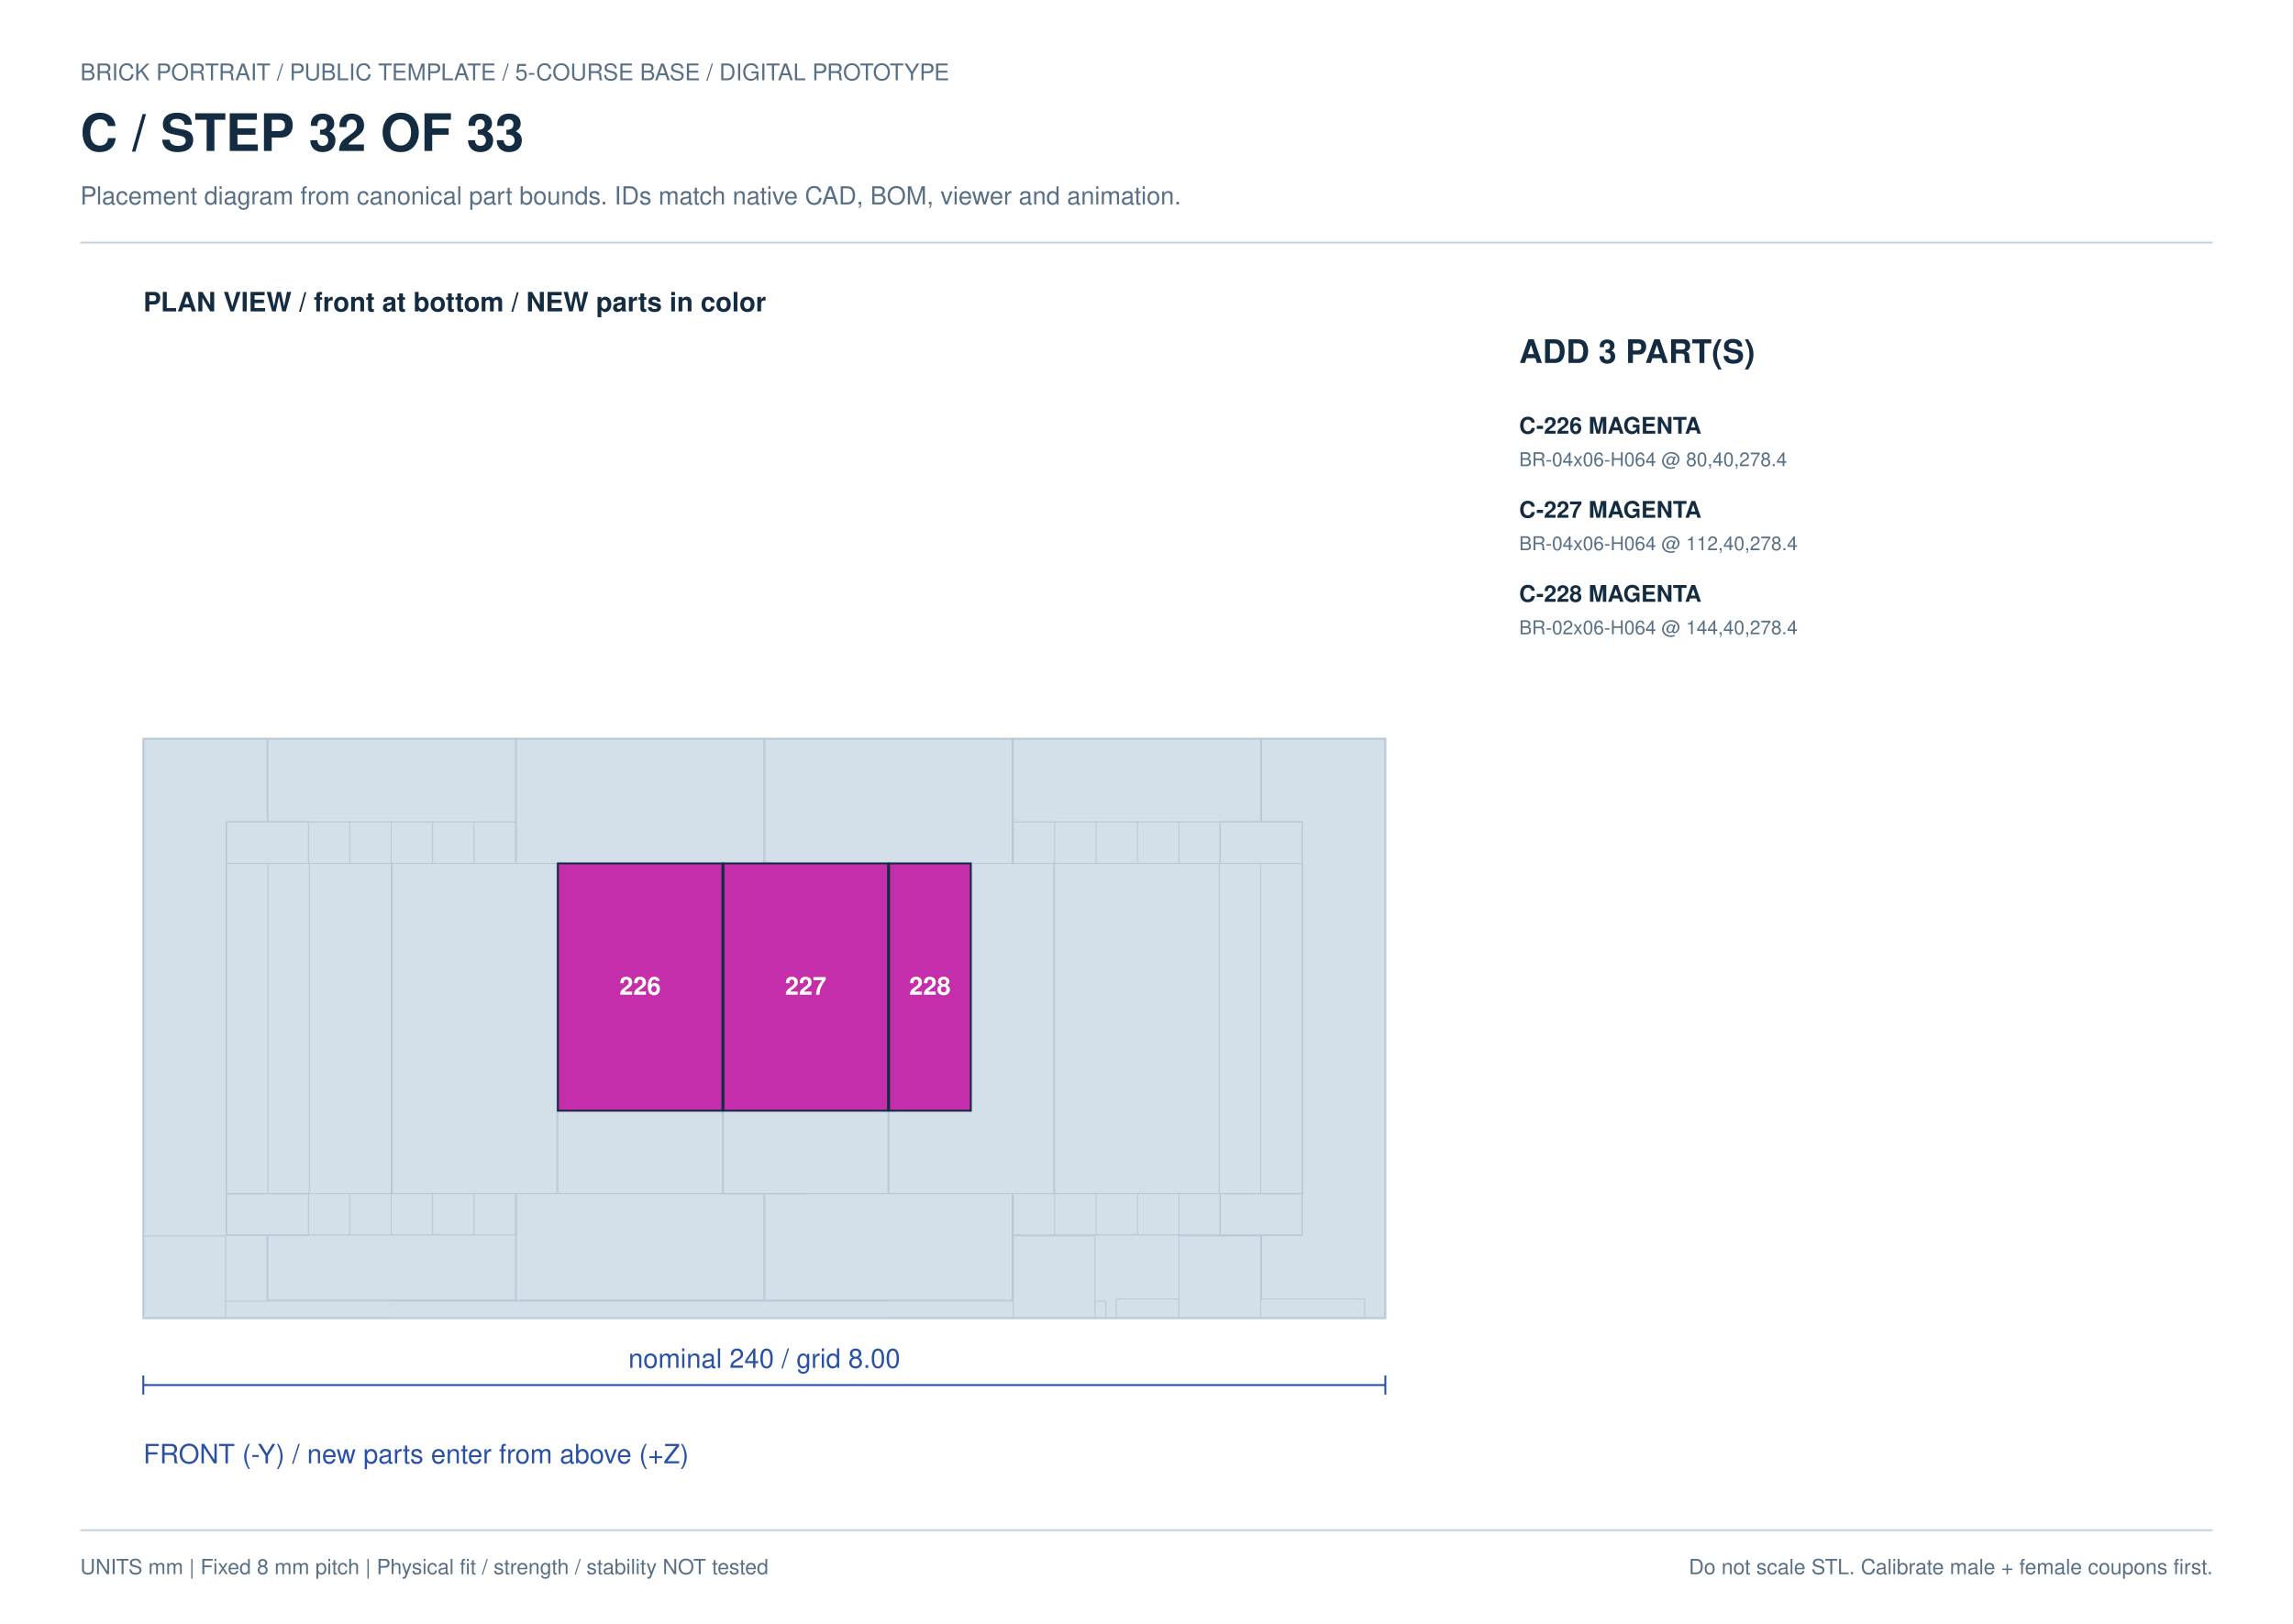
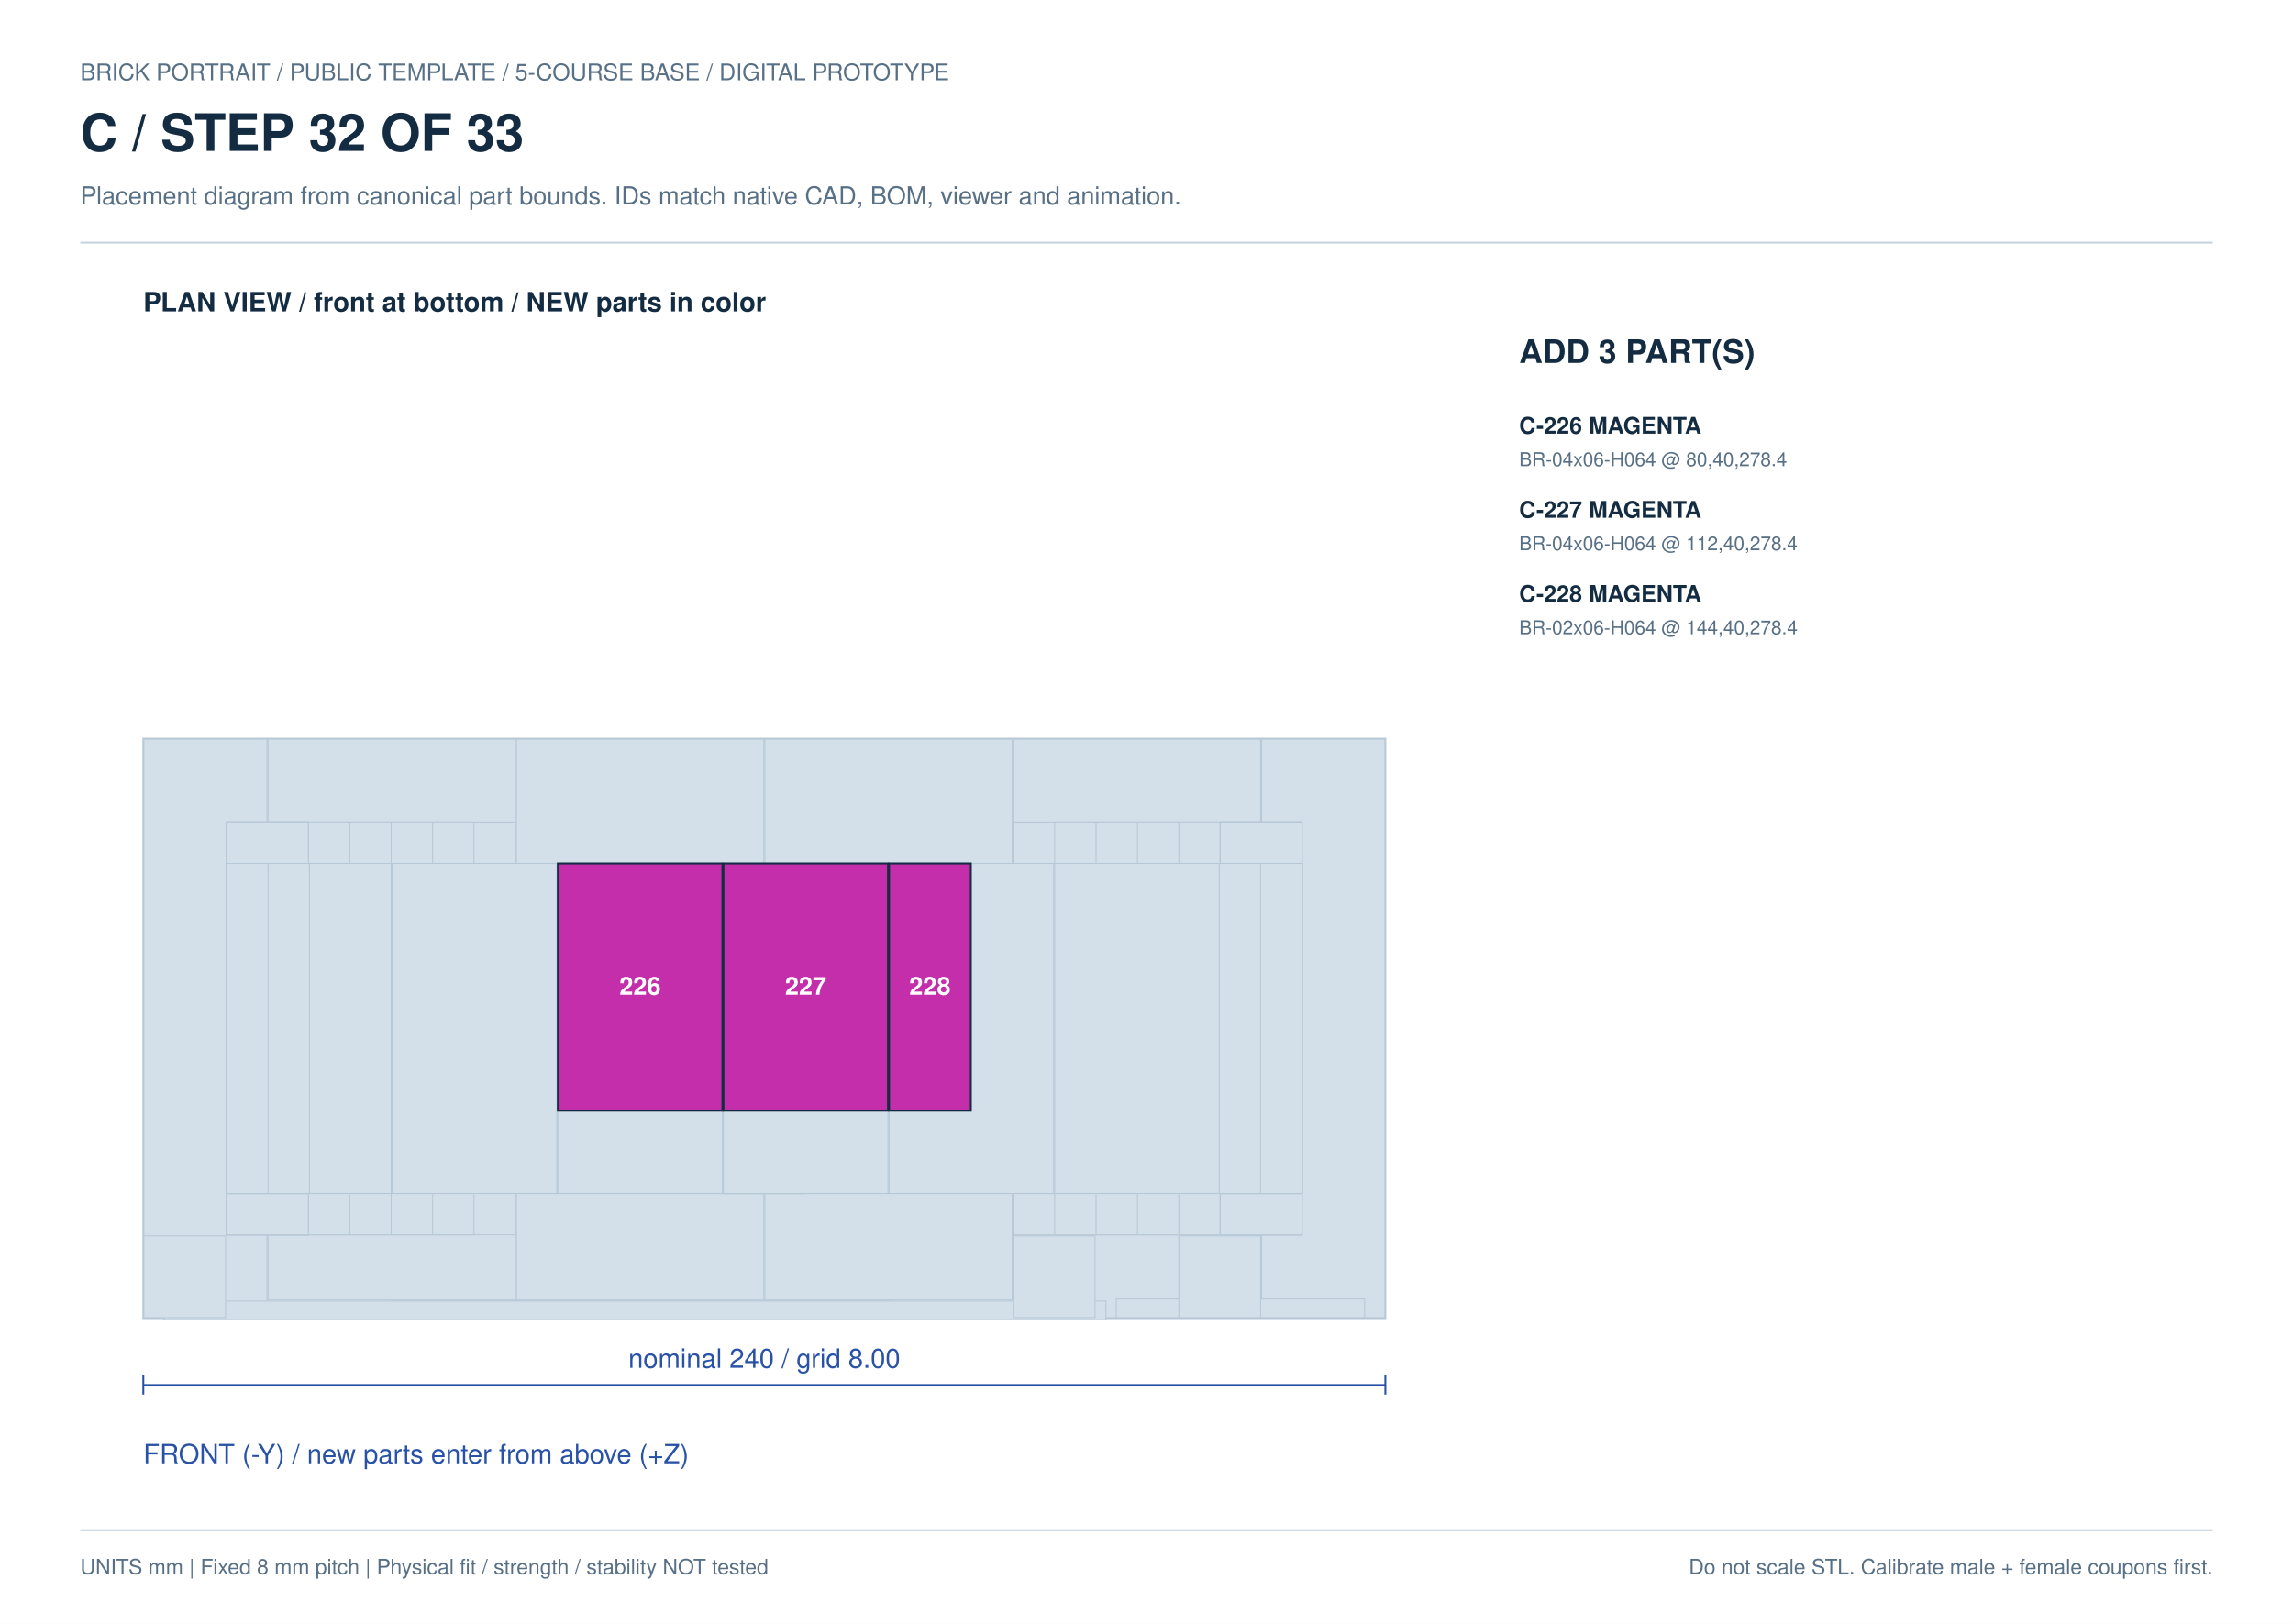
<svg xmlns="http://www.w3.org/2000/svg" width="420mm" height="297.5mm" viewBox="0 0 1200 850">
  <rect width="1200" height="850" fill="white" />
  <text x="42" y="42" font-family="Helvetica,Arial,sans-serif" font-size="12" fill="#587085" font-weight="normal" text-anchor="start">BRICK PORTRAIT / PUBLIC TEMPLATE / 5-COURSE BASE / DIGITAL PROTOTYPE</text>
  <text x="42" y="79" font-family="Helvetica,Arial,sans-serif" font-size="27" fill="#142c41" font-weight="bold" text-anchor="start">C / STEP 32 OF 33</text>
  <text x="42" y="107" font-family="Helvetica,Arial,sans-serif" font-size="13" fill="#587085" font-weight="normal" text-anchor="start">Placement diagram from canonical part bounds. IDs match native CAD, BOM, viewer and animation.</text>
  <line x1="42" y1="127" x2="1158" y2="127" stroke="#c5d3df" stroke-width="1" />
  <text x="75" y="163" font-family="Helvetica,Arial,sans-serif" font-size="14" fill="#142c41" font-weight="bold" text-anchor="start">PLAN VIEW / front at bottom / NEW parts in color</text>
  <rect x="75" y="386.667" width="650.0" height="303.333" fill="#edf3f8" stroke="#b7c8d6" />
  <line x1="75.0" y1="386.667" x2="75.0" y2="690" stroke="#d0dde8" stroke-width="0.5" />
  <line x1="96.667" y1="386.667" x2="96.667" y2="690" stroke="#d0dde8" stroke-width="0.5" />
  <line x1="118.333" y1="386.667" x2="118.333" y2="690" stroke="#d0dde8" stroke-width="0.5" />
  <line x1="140.0" y1="386.667" x2="140.0" y2="690" stroke="#d0dde8" stroke-width="0.5" />
  <line x1="161.667" y1="386.667" x2="161.667" y2="690" stroke="#d0dde8" stroke-width="0.5" />
  <line x1="183.333" y1="386.667" x2="183.333" y2="690" stroke="#d0dde8" stroke-width="0.5" />
  <line x1="205.0" y1="386.667" x2="205.0" y2="690" stroke="#d0dde8" stroke-width="0.5" />
  <line x1="226.667" y1="386.667" x2="226.667" y2="690" stroke="#d0dde8" stroke-width="0.5" />
  <line x1="248.333" y1="386.667" x2="248.333" y2="690" stroke="#d0dde8" stroke-width="0.5" />
  <line x1="270.0" y1="386.667" x2="270.0" y2="690" stroke="#d0dde8" stroke-width="0.5" />
  <line x1="291.667" y1="386.667" x2="291.667" y2="690" stroke="#d0dde8" stroke-width="0.5" />
  <line x1="313.333" y1="386.667" x2="313.333" y2="690" stroke="#d0dde8" stroke-width="0.5" />
  <line x1="335.0" y1="386.667" x2="335.0" y2="690" stroke="#d0dde8" stroke-width="0.5" />
  <line x1="356.667" y1="386.667" x2="356.667" y2="690" stroke="#d0dde8" stroke-width="0.5" />
  <line x1="378.333" y1="386.667" x2="378.333" y2="690" stroke="#d0dde8" stroke-width="0.5" />
  <line x1="400.0" y1="386.667" x2="400.0" y2="690" stroke="#d0dde8" stroke-width="0.5" />
  <line x1="421.667" y1="386.667" x2="421.667" y2="690" stroke="#d0dde8" stroke-width="0.5" />
  <line x1="443.333" y1="386.667" x2="443.333" y2="690" stroke="#d0dde8" stroke-width="0.5" />
  <line x1="465.0" y1="386.667" x2="465.0" y2="690" stroke="#d0dde8" stroke-width="0.5" />
  <line x1="486.667" y1="386.667" x2="486.667" y2="690" stroke="#d0dde8" stroke-width="0.5" />
  <line x1="508.333" y1="386.667" x2="508.333" y2="690" stroke="#d0dde8" stroke-width="0.5" />
  <line x1="530.0" y1="386.667" x2="530.0" y2="690" stroke="#d0dde8" stroke-width="0.5" />
  <line x1="551.667" y1="386.667" x2="551.667" y2="690" stroke="#d0dde8" stroke-width="0.5" />
  <line x1="573.333" y1="386.667" x2="573.333" y2="690" stroke="#d0dde8" stroke-width="0.5" />
  <line x1="595.0" y1="386.667" x2="595.0" y2="690" stroke="#d0dde8" stroke-width="0.5" />
  <line x1="616.667" y1="386.667" x2="616.667" y2="690" stroke="#d0dde8" stroke-width="0.5" />
  <line x1="638.333" y1="386.667" x2="638.333" y2="690" stroke="#d0dde8" stroke-width="0.5" />
  <line x1="660.0" y1="386.667" x2="660.0" y2="690" stroke="#d0dde8" stroke-width="0.5" />
  <line x1="681.667" y1="386.667" x2="681.667" y2="690" stroke="#d0dde8" stroke-width="0.5" />
  <line x1="703.333" y1="386.667" x2="703.333" y2="690" stroke="#d0dde8" stroke-width="0.5" />
  <line x1="725.0" y1="386.667" x2="725.0" y2="690" stroke="#d0dde8" stroke-width="0.5" />
  <line x1="75" y1="690.0" x2="725.0" y2="690.0" stroke="#d0dde8" stroke-width="0.5" />
  <line x1="75" y1="668.333" x2="725.0" y2="668.333" stroke="#d0dde8" stroke-width="0.5" />
  <line x1="75" y1="646.667" x2="725.0" y2="646.667" stroke="#d0dde8" stroke-width="0.5" />
  <line x1="75" y1="625.0" x2="725.0" y2="625.0" stroke="#d0dde8" stroke-width="0.5" />
  <line x1="75" y1="603.333" x2="725.0" y2="603.333" stroke="#d0dde8" stroke-width="0.5" />
  <line x1="75" y1="581.667" x2="725.0" y2="581.667" stroke="#d0dde8" stroke-width="0.5" />
  <line x1="75" y1="560.0" x2="725.0" y2="560.0" stroke="#d0dde8" stroke-width="0.5" />
  <line x1="75" y1="538.333" x2="725.0" y2="538.333" stroke="#d0dde8" stroke-width="0.5" />
  <line x1="75" y1="516.667" x2="725.0" y2="516.667" stroke="#d0dde8" stroke-width="0.5" />
  <line x1="75" y1="495.0" x2="725.0" y2="495.0" stroke="#d0dde8" stroke-width="0.5" />
  <line x1="75" y1="473.333" x2="725.0" y2="473.333" stroke="#d0dde8" stroke-width="0.5" />
  <line x1="75" y1="451.667" x2="725.0" y2="451.667" stroke="#d0dde8" stroke-width="0.5" />
  <line x1="75" y1="430.0" x2="725.0" y2="430.0" stroke="#d0dde8" stroke-width="0.5" />
  <line x1="75" y1="408.333" x2="725.0" y2="408.333" stroke="#d0dde8" stroke-width="0.5" />
  <line x1="75" y1="386.667" x2="725.0" y2="386.667" stroke="#d0dde8" stroke-width="0.5" />
  <rect x="75.271" y="386.937" width="324.458" height="302.792" fill="#d3dfe9" stroke="#b7c8d6" stroke-width="0.5" />
  <rect x="400.271" y="386.937" width="324.458" height="302.792" fill="#d3dfe9" stroke="#b7c8d6" stroke-width="0.5" />
  <rect x="75.271" y="386.937" width="129.458" height="302.792" fill="#d3dfe9" stroke="#b7c8d6" stroke-width="0.5" />
  <rect x="205.271" y="386.937" width="129.458" height="293.583" fill="#d3dfe9" stroke="#b7c8d6" stroke-width="0.5" />
  <rect x="335.271" y="386.937" width="129.458" height="293.583" fill="#d3dfe9" stroke="#b7c8d6" stroke-width="0.5" />
  <rect x="465.271" y="386.937" width="129.458" height="302.792" fill="#d3dfe9" stroke="#b7c8d6" stroke-width="0.5" />
  <rect x="595.271" y="386.937" width="129.458" height="302.792" fill="#d3dfe9" stroke="#b7c8d6" stroke-width="0.5" />
  <rect x="75.271" y="386.937" width="64.458" height="302.792" fill="#d3dfe9" stroke="#b7c8d6" stroke-width="0.5" />
  <rect x="140.271" y="386.937" width="129.458" height="293.583" fill="#d3dfe9" stroke="#b7c8d6" stroke-width="0.5" />
  <rect x="270.271" y="386.937" width="129.458" height="293.583" fill="#d3dfe9" stroke="#b7c8d6" stroke-width="0.5" />
  <rect x="400.271" y="386.937" width="129.458" height="293.583" fill="#d3dfe9" stroke="#b7c8d6" stroke-width="0.5" />
  <rect x="530.271" y="386.937" width="129.458" height="302.792" fill="#d3dfe9" stroke="#b7c8d6" stroke-width="0.5" />
  <rect x="660.271" y="386.937" width="64.458" height="302.792" fill="#d3dfe9" stroke="#b7c8d6" stroke-width="0.5" />
  <rect x="75.271" y="386.937" width="129.458" height="302.792" fill="#d3dfe9" stroke="#b7c8d6" stroke-width="0.5" />
  <rect x="205.271" y="386.937" width="129.458" height="293.583" fill="#d3dfe9" stroke="#b7c8d6" stroke-width="0.5" />
  <rect x="335.271" y="386.937" width="129.458" height="293.583" fill="#d3dfe9" stroke="#b7c8d6" stroke-width="0.5" />
  <rect x="465.271" y="386.937" width="129.458" height="302.792" fill="#d3dfe9" stroke="#b7c8d6" stroke-width="0.5" />
  <rect x="595.271" y="386.937" width="129.458" height="302.792" fill="#d3dfe9" stroke="#b7c8d6" stroke-width="0.5" />
  <rect x="75.271" y="386.937" width="64.458" height="302.792" fill="#d3dfe9" stroke="#b7c8d6" stroke-width="0.5" />
  <rect x="140.271" y="386.937" width="129.458" height="293.583" fill="#d3dfe9" stroke="#b7c8d6" stroke-width="0.5" />
  <rect x="270.271" y="386.937" width="129.458" height="293.583" fill="#d3dfe9" stroke="#b7c8d6" stroke-width="0.5" />
  <rect x="400.271" y="386.937" width="129.458" height="293.583" fill="#d3dfe9" stroke="#b7c8d6" stroke-width="0.5" />
  <rect x="530.271" y="386.937" width="129.458" height="302.792" fill="#d3dfe9" stroke="#b7c8d6" stroke-width="0.5" />
  <rect x="660.271" y="386.937" width="64.458" height="302.792" fill="#d3dfe9" stroke="#b7c8d6" stroke-width="0.5" />
-   <rect x="85.833" y="681.062" width="492.917" height="8.667" fill="#d3dfe9" stroke="#b7c8d6" stroke-width="0.5" />
+   <rect x="85.833" y="681.062" width="492.917" height="9.75" fill="#d3dfe9" stroke="#b7c8d6" stroke-width="0.5" />
  <rect x="584.167" y="679.979" width="130.0" height="9.75" fill="#d3dfe9" stroke="#b7c8d6" stroke-width="0.5" />
  <rect x="75.271" y="646.938" width="42.792" height="42.792" fill="#d3dfe9" stroke="#b7c8d6" stroke-width="0.5" />
  <rect x="530.271" y="646.938" width="42.792" height="42.792" fill="#d3dfe9" stroke="#b7c8d6" stroke-width="0.5" />
  <rect x="616.938" y="646.938" width="42.792" height="42.792" fill="#d3dfe9" stroke="#b7c8d6" stroke-width="0.5" />
  <rect x="248.604" y="451.938" width="86.125" height="151.125" fill="#d3dfe9" stroke="#b7c8d6" stroke-width="0.5" />
  <rect x="335.271" y="451.938" width="86.125" height="151.125" fill="#d3dfe9" stroke="#b7c8d6" stroke-width="0.5" />
  <rect x="421.938" y="451.938" width="86.125" height="151.125" fill="#d3dfe9" stroke="#b7c8d6" stroke-width="0.5" />
  <rect x="508.604" y="451.938" width="42.792" height="151.125" fill="#d3dfe9" stroke="#b7c8d6" stroke-width="0.5" />
  <rect x="226.938" y="430.271" width="42.792" height="216.125" fill="#d3dfe9" stroke="#b7c8d6" stroke-width="0.5" />
  <rect x="270.271" y="451.938" width="42.792" height="129.458" fill="#d3dfe9" stroke="#b7c8d6" stroke-width="0.5" />
  <rect x="313.604" y="451.938" width="86.125" height="129.458" fill="#d3dfe9" stroke="#b7c8d6" stroke-width="0.5" />
  <rect x="400.271" y="451.938" width="86.125" height="129.458" fill="#d3dfe9" stroke="#b7c8d6" stroke-width="0.5" />
  <rect x="486.938" y="451.938" width="42.792" height="129.458" fill="#d3dfe9" stroke="#b7c8d6" stroke-width="0.5" />
  <rect x="530.271" y="430.271" width="42.792" height="216.125" fill="#d3dfe9" stroke="#b7c8d6" stroke-width="0.5" />
  <rect x="205.271" y="430.271" width="42.792" height="216.125" fill="#d3dfe9" stroke="#b7c8d6" stroke-width="0.5" />
  <rect x="248.604" y="451.938" width="86.125" height="129.458" fill="#d3dfe9" stroke="#b7c8d6" stroke-width="0.5" />
  <rect x="335.271" y="451.938" width="86.125" height="129.458" fill="#d3dfe9" stroke="#b7c8d6" stroke-width="0.5" />
  <rect x="421.938" y="451.938" width="86.125" height="129.458" fill="#d3dfe9" stroke="#b7c8d6" stroke-width="0.5" />
  <rect x="508.604" y="451.938" width="42.792" height="129.458" fill="#d3dfe9" stroke="#b7c8d6" stroke-width="0.5" />
  <rect x="551.938" y="430.271" width="42.792" height="216.125" fill="#d3dfe9" stroke="#b7c8d6" stroke-width="0.5" />
  <rect x="183.604" y="430.271" width="42.792" height="216.125" fill="#d3dfe9" stroke="#b7c8d6" stroke-width="0.5" />
  <rect x="226.938" y="451.938" width="42.792" height="129.458" fill="#d3dfe9" stroke="#b7c8d6" stroke-width="0.5" />
  <rect x="270.271" y="451.938" width="86.125" height="129.458" fill="#d3dfe9" stroke="#b7c8d6" stroke-width="0.5" />
  <rect x="356.938" y="451.938" width="86.125" height="129.458" fill="#d3dfe9" stroke="#b7c8d6" stroke-width="0.5" />
  <rect x="443.604" y="451.938" width="86.125" height="129.458" fill="#d3dfe9" stroke="#b7c8d6" stroke-width="0.5" />
  <rect x="530.271" y="451.938" width="42.792" height="129.458" fill="#d3dfe9" stroke="#b7c8d6" stroke-width="0.5" />
  <rect x="573.604" y="430.271" width="42.792" height="216.125" fill="#d3dfe9" stroke="#b7c8d6" stroke-width="0.5" />
  <rect x="161.938" y="430.271" width="42.792" height="216.125" fill="#d3dfe9" stroke="#b7c8d6" stroke-width="0.5" />
  <rect x="205.271" y="451.938" width="86.125" height="129.458" fill="#d3dfe9" stroke="#b7c8d6" stroke-width="0.5" />
  <rect x="291.938" y="451.938" width="86.125" height="129.458" fill="#d3dfe9" stroke="#b7c8d6" stroke-width="0.5" />
  <rect x="378.604" y="451.938" width="86.125" height="129.458" fill="#d3dfe9" stroke="#b7c8d6" stroke-width="0.5" />
  <rect x="465.271" y="451.938" width="86.125" height="129.458" fill="#d3dfe9" stroke="#b7c8d6" stroke-width="0.5" />
  <rect x="551.938" y="451.938" width="42.792" height="129.458" fill="#d3dfe9" stroke="#b7c8d6" stroke-width="0.5" />
  <rect x="595.271" y="430.271" width="42.792" height="216.125" fill="#d3dfe9" stroke="#b7c8d6" stroke-width="0.5" />
  <rect x="140.271" y="430.271" width="42.792" height="216.125" fill="#d3dfe9" stroke="#b7c8d6" stroke-width="0.5" />
  <rect x="183.604" y="451.938" width="42.792" height="129.458" fill="#d3dfe9" stroke="#b7c8d6" stroke-width="0.5" />
  <rect x="226.938" y="451.938" width="86.125" height="129.458" fill="#d3dfe9" stroke="#b7c8d6" stroke-width="0.5" />
  <rect x="313.604" y="451.938" width="86.125" height="129.458" fill="#d3dfe9" stroke="#b7c8d6" stroke-width="0.5" />
  <rect x="400.271" y="451.938" width="86.125" height="129.458" fill="#d3dfe9" stroke="#b7c8d6" stroke-width="0.5" />
  <rect x="486.938" y="451.938" width="86.125" height="129.458" fill="#d3dfe9" stroke="#b7c8d6" stroke-width="0.5" />
  <rect x="573.604" y="451.938" width="42.792" height="129.458" fill="#d3dfe9" stroke="#b7c8d6" stroke-width="0.5" />
  <rect x="616.938" y="430.271" width="42.792" height="216.125" fill="#d3dfe9" stroke="#b7c8d6" stroke-width="0.5" />
  <rect x="118.604" y="430.271" width="42.792" height="216.125" fill="#d3dfe9" stroke="#b7c8d6" stroke-width="0.5" />
  <rect x="161.938" y="451.938" width="86.125" height="129.458" fill="#d3dfe9" stroke="#b7c8d6" stroke-width="0.5" />
  <rect x="248.604" y="451.938" width="64.458" height="129.458" fill="#d3dfe9" stroke="#b7c8d6" stroke-width="0.5" />
  <rect x="313.604" y="451.938" width="21.125" height="129.458" fill="#d3dfe9" stroke="#b7c8d6" stroke-width="0.5" />
  <rect x="335.271" y="451.938" width="86.125" height="129.458" fill="#d3dfe9" stroke="#b7c8d6" stroke-width="0.5" />
  <rect x="421.938" y="451.938" width="42.792" height="129.458" fill="#d3dfe9" stroke="#b7c8d6" stroke-width="0.5" />
  <rect x="465.271" y="451.938" width="21.125" height="129.458" fill="#d3dfe9" stroke="#b7c8d6" stroke-width="0.5" />
  <rect x="486.938" y="451.938" width="86.125" height="129.458" fill="#d3dfe9" stroke="#b7c8d6" stroke-width="0.5" />
  <rect x="573.604" y="451.938" width="64.458" height="129.458" fill="#d3dfe9" stroke="#b7c8d6" stroke-width="0.5" />
  <rect x="638.604" y="430.271" width="42.792" height="216.125" fill="#d3dfe9" stroke="#b7c8d6" stroke-width="0.5" />
  <rect x="118.604" y="430.271" width="42.792" height="216.125" fill="#d3dfe9" stroke="#b7c8d6" stroke-width="0.5" />
  <rect x="161.938" y="451.938" width="42.792" height="129.458" fill="#d3dfe9" stroke="#b7c8d6" stroke-width="0.5" />
  <rect x="205.271" y="451.938" width="107.792" height="129.458" fill="#d3dfe9" stroke="#b7c8d6" stroke-width="0.5" />
  <rect x="313.604" y="451.938" width="21.125" height="129.458" fill="#d3dfe9" stroke="#b7c8d6" stroke-width="0.5" />
  <rect x="335.271" y="451.938" width="42.792" height="129.458" fill="#d3dfe9" stroke="#b7c8d6" stroke-width="0.5" />
  <rect x="378.604" y="451.938" width="86.125" height="129.458" fill="#d3dfe9" stroke="#b7c8d6" stroke-width="0.5" />
  <rect x="465.271" y="451.938" width="21.125" height="129.458" fill="#d3dfe9" stroke="#b7c8d6" stroke-width="0.5" />
  <rect x="486.938" y="451.938" width="42.792" height="129.458" fill="#d3dfe9" stroke="#b7c8d6" stroke-width="0.5" />
  <rect x="530.271" y="451.938" width="107.792" height="129.458" fill="#d3dfe9" stroke="#b7c8d6" stroke-width="0.5" />
  <rect x="638.604" y="430.271" width="42.792" height="216.125" fill="#d3dfe9" stroke="#b7c8d6" stroke-width="0.5" />
  <rect x="118.604" y="430.271" width="42.792" height="216.125" fill="#d3dfe9" stroke="#b7c8d6" stroke-width="0.5" />
  <rect x="161.938" y="451.938" width="86.125" height="129.458" fill="#d3dfe9" stroke="#b7c8d6" stroke-width="0.5" />
  <rect x="248.604" y="451.938" width="64.458" height="129.458" fill="#d3dfe9" stroke="#b7c8d6" stroke-width="0.5" />
  <rect x="313.604" y="451.938" width="21.125" height="129.458" fill="#d3dfe9" stroke="#b7c8d6" stroke-width="0.5" />
  <rect x="335.271" y="451.938" width="86.125" height="129.458" fill="#d3dfe9" stroke="#b7c8d6" stroke-width="0.5" />
  <rect x="421.938" y="451.938" width="42.792" height="129.458" fill="#d3dfe9" stroke="#b7c8d6" stroke-width="0.5" />
  <rect x="465.271" y="451.938" width="21.125" height="129.458" fill="#d3dfe9" stroke="#b7c8d6" stroke-width="0.5" />
  <rect x="486.938" y="451.938" width="86.125" height="129.458" fill="#d3dfe9" stroke="#b7c8d6" stroke-width="0.5" />
  <rect x="573.604" y="451.938" width="64.458" height="129.458" fill="#d3dfe9" stroke="#b7c8d6" stroke-width="0.5" />
  <rect x="638.604" y="430.271" width="42.792" height="216.125" fill="#d3dfe9" stroke="#b7c8d6" stroke-width="0.5" />
  <rect x="118.604" y="430.271" width="42.792" height="216.125" fill="#d3dfe9" stroke="#b7c8d6" stroke-width="0.5" />
  <rect x="161.938" y="451.938" width="42.792" height="129.458" fill="#d3dfe9" stroke="#b7c8d6" stroke-width="0.5" />
  <rect x="205.271" y="451.938" width="107.792" height="129.458" fill="#d3dfe9" stroke="#b7c8d6" stroke-width="0.5" />
  <rect x="313.604" y="451.938" width="21.125" height="129.458" fill="#d3dfe9" stroke="#b7c8d6" stroke-width="0.5" />
  <rect x="335.271" y="451.938" width="42.792" height="129.458" fill="#d3dfe9" stroke="#b7c8d6" stroke-width="0.5" />
  <rect x="378.604" y="451.938" width="86.125" height="129.458" fill="#d3dfe9" stroke="#b7c8d6" stroke-width="0.5" />
  <rect x="465.271" y="451.938" width="21.125" height="129.458" fill="#d3dfe9" stroke="#b7c8d6" stroke-width="0.5" />
  <rect x="486.938" y="451.938" width="42.792" height="129.458" fill="#d3dfe9" stroke="#b7c8d6" stroke-width="0.5" />
  <rect x="530.271" y="451.938" width="107.792" height="129.458" fill="#d3dfe9" stroke="#b7c8d6" stroke-width="0.5" />
  <rect x="638.604" y="430.271" width="42.792" height="216.125" fill="#d3dfe9" stroke="#b7c8d6" stroke-width="0.5" />
  <rect x="118.604" y="430.271" width="42.792" height="216.125" fill="#d3dfe9" stroke="#b7c8d6" stroke-width="0.5" />
  <rect x="161.938" y="451.938" width="86.125" height="129.458" fill="#d3dfe9" stroke="#b7c8d6" stroke-width="0.5" />
  <rect x="248.604" y="451.938" width="64.458" height="129.458" fill="#d3dfe9" stroke="#b7c8d6" stroke-width="0.5" />
  <rect x="313.604" y="451.938" width="21.125" height="129.458" fill="#d3dfe9" stroke="#b7c8d6" stroke-width="0.5" />
  <rect x="335.271" y="451.938" width="86.125" height="129.458" fill="#d3dfe9" stroke="#b7c8d6" stroke-width="0.5" />
  <rect x="421.938" y="451.938" width="42.792" height="129.458" fill="#d3dfe9" stroke="#b7c8d6" stroke-width="0.5" />
  <rect x="465.271" y="451.938" width="21.125" height="129.458" fill="#d3dfe9" stroke="#b7c8d6" stroke-width="0.5" />
  <rect x="486.938" y="451.938" width="86.125" height="129.458" fill="#d3dfe9" stroke="#b7c8d6" stroke-width="0.5" />
  <rect x="573.604" y="451.938" width="64.458" height="129.458" fill="#d3dfe9" stroke="#b7c8d6" stroke-width="0.5" />
  <rect x="638.604" y="430.271" width="42.792" height="216.125" fill="#d3dfe9" stroke="#b7c8d6" stroke-width="0.5" />
  <rect x="118.604" y="430.271" width="42.792" height="216.125" fill="#d3dfe9" stroke="#b7c8d6" stroke-width="0.5" />
  <rect x="161.938" y="451.938" width="42.792" height="129.458" fill="#d3dfe9" stroke="#b7c8d6" stroke-width="0.5" />
  <rect x="205.271" y="451.938" width="86.125" height="129.458" fill="#d3dfe9" stroke="#b7c8d6" stroke-width="0.5" />
  <rect x="291.938" y="451.938" width="86.125" height="129.458" fill="#d3dfe9" stroke="#b7c8d6" stroke-width="0.5" />
  <rect x="378.604" y="451.938" width="86.125" height="129.458" fill="#d3dfe9" stroke="#b7c8d6" stroke-width="0.5" />
  <rect x="465.271" y="451.938" width="86.125" height="129.458" fill="#d3dfe9" stroke="#b7c8d6" stroke-width="0.5" />
  <rect x="551.938" y="451.938" width="86.125" height="129.458" fill="#d3dfe9" stroke="#b7c8d6" stroke-width="0.5" />
  <rect x="638.604" y="430.271" width="42.792" height="216.125" fill="#d3dfe9" stroke="#b7c8d6" stroke-width="0.5" />
  <rect x="118.604" y="451.938" width="86.125" height="172.792" fill="#d3dfe9" stroke="#b7c8d6" stroke-width="0.5" />
  <rect x="205.271" y="451.938" width="86.125" height="172.792" fill="#d3dfe9" stroke="#b7c8d6" stroke-width="0.5" />
  <rect x="291.938" y="451.938" width="86.125" height="172.792" fill="#d3dfe9" stroke="#b7c8d6" stroke-width="0.5" />
  <rect x="378.604" y="451.938" width="86.125" height="172.792" fill="#d3dfe9" stroke="#b7c8d6" stroke-width="0.5" />
  <rect x="465.271" y="451.938" width="86.125" height="172.792" fill="#d3dfe9" stroke="#b7c8d6" stroke-width="0.5" />
  <rect x="551.938" y="451.938" width="86.125" height="172.792" fill="#d3dfe9" stroke="#b7c8d6" stroke-width="0.5" />
  <rect x="638.604" y="451.938" width="42.792" height="172.792" fill="#d3dfe9" stroke="#b7c8d6" stroke-width="0.5" />
  <rect x="118.604" y="451.938" width="42.792" height="172.792" fill="#d3dfe9" stroke="#b7c8d6" stroke-width="0.5" />
  <rect x="161.938" y="451.938" width="42.792" height="129.458" fill="#d3dfe9" stroke="#b7c8d6" stroke-width="0.5" />
  <rect x="205.271" y="451.938" width="86.125" height="129.458" fill="#d3dfe9" stroke="#b7c8d6" stroke-width="0.5" />
  <rect x="291.938" y="451.938" width="86.125" height="129.458" fill="#d3dfe9" stroke="#b7c8d6" stroke-width="0.5" />
  <rect x="378.604" y="451.938" width="42.792" height="172.792" fill="#d3dfe9" stroke="#b7c8d6" stroke-width="0.5" />
  <rect x="421.938" y="451.938" width="42.792" height="129.458" fill="#d3dfe9" stroke="#b7c8d6" stroke-width="0.5" />
  <rect x="465.271" y="451.938" width="86.125" height="129.458" fill="#d3dfe9" stroke="#b7c8d6" stroke-width="0.5" />
  <rect x="551.938" y="451.938" width="86.125" height="129.458" fill="#d3dfe9" stroke="#b7c8d6" stroke-width="0.5" />
  <rect x="638.604" y="451.938" width="42.792" height="172.792" fill="#d3dfe9" stroke="#b7c8d6" stroke-width="0.5" />
  <rect x="118.604" y="451.938" width="42.792" height="172.792" fill="#d3dfe9" stroke="#b7c8d6" stroke-width="0.5" />
  <rect x="161.938" y="451.938" width="86.125" height="129.458" fill="#d3dfe9" stroke="#b7c8d6" stroke-width="0.5" />
  <rect x="248.604" y="451.938" width="86.125" height="129.458" fill="#d3dfe9" stroke="#b7c8d6" stroke-width="0.5" />
  <rect x="335.271" y="451.938" width="42.792" height="129.458" fill="#d3dfe9" stroke="#b7c8d6" stroke-width="0.5" />
  <rect x="378.604" y="451.938" width="42.792" height="172.792" fill="#d3dfe9" stroke="#b7c8d6" stroke-width="0.5" />
  <rect x="421.938" y="451.938" width="86.125" height="129.458" fill="#d3dfe9" stroke="#b7c8d6" stroke-width="0.5" />
  <rect x="508.604" y="451.938" width="86.125" height="129.458" fill="#d3dfe9" stroke="#b7c8d6" stroke-width="0.5" />
  <rect x="595.271" y="451.938" width="42.792" height="129.458" fill="#d3dfe9" stroke="#b7c8d6" stroke-width="0.5" />
  <rect x="638.604" y="451.938" width="42.792" height="172.792" fill="#d3dfe9" stroke="#b7c8d6" stroke-width="0.5" />
  <rect x="118.604" y="451.938" width="42.792" height="172.792" fill="#d3dfe9" stroke="#b7c8d6" stroke-width="0.5" />
  <rect x="161.938" y="451.938" width="42.792" height="129.458" fill="#d3dfe9" stroke="#b7c8d6" stroke-width="0.5" />
  <rect x="205.271" y="451.938" width="86.125" height="129.458" fill="#d3dfe9" stroke="#b7c8d6" stroke-width="0.5" />
  <rect x="291.938" y="451.938" width="86.125" height="129.458" fill="#d3dfe9" stroke="#b7c8d6" stroke-width="0.5" />
  <rect x="378.604" y="451.938" width="42.792" height="172.792" fill="#d3dfe9" stroke="#b7c8d6" stroke-width="0.5" />
  <rect x="421.938" y="451.938" width="42.792" height="129.458" fill="#d3dfe9" stroke="#b7c8d6" stroke-width="0.5" />
  <rect x="465.271" y="451.938" width="86.125" height="129.458" fill="#d3dfe9" stroke="#b7c8d6" stroke-width="0.5" />
  <rect x="551.938" y="451.938" width="86.125" height="129.458" fill="#d3dfe9" stroke="#b7c8d6" stroke-width="0.5" />
  <rect x="638.604" y="451.938" width="42.792" height="172.792" fill="#d3dfe9" stroke="#b7c8d6" stroke-width="0.5" />
  <rect x="118.604" y="451.938" width="42.792" height="172.792" fill="#d3dfe9" stroke="#b7c8d6" stroke-width="0.5" />
  <rect x="161.938" y="451.938" width="86.125" height="129.458" fill="#d3dfe9" stroke="#b7c8d6" stroke-width="0.5" />
  <rect x="248.604" y="451.938" width="86.125" height="129.458" fill="#d3dfe9" stroke="#b7c8d6" stroke-width="0.5" />
  <rect x="335.271" y="451.938" width="42.792" height="129.458" fill="#d3dfe9" stroke="#b7c8d6" stroke-width="0.5" />
  <rect x="378.604" y="451.938" width="42.792" height="172.792" fill="#d3dfe9" stroke="#b7c8d6" stroke-width="0.5" />
  <rect x="421.938" y="451.938" width="86.125" height="129.458" fill="#d3dfe9" stroke="#b7c8d6" stroke-width="0.5" />
  <rect x="508.604" y="451.938" width="86.125" height="129.458" fill="#d3dfe9" stroke="#b7c8d6" stroke-width="0.5" />
  <rect x="595.271" y="451.938" width="42.792" height="129.458" fill="#d3dfe9" stroke="#b7c8d6" stroke-width="0.5" />
  <rect x="638.604" y="451.938" width="42.792" height="172.792" fill="#d3dfe9" stroke="#b7c8d6" stroke-width="0.5" />
  <rect x="118.604" y="451.938" width="42.792" height="172.792" fill="#d3dfe9" stroke="#b7c8d6" stroke-width="0.5" />
  <rect x="161.938" y="451.938" width="42.792" height="129.458" fill="#d3dfe9" stroke="#b7c8d6" stroke-width="0.5" />
  <rect x="205.271" y="451.938" width="86.125" height="129.458" fill="#d3dfe9" stroke="#b7c8d6" stroke-width="0.5" />
  <rect x="291.938" y="451.938" width="86.125" height="129.458" fill="#d3dfe9" stroke="#b7c8d6" stroke-width="0.5" />
  <rect x="378.604" y="451.938" width="42.792" height="172.792" fill="#d3dfe9" stroke="#b7c8d6" stroke-width="0.5" />
  <rect x="421.938" y="451.938" width="42.792" height="129.458" fill="#d3dfe9" stroke="#b7c8d6" stroke-width="0.5" />
  <rect x="465.271" y="451.938" width="86.125" height="129.458" fill="#d3dfe9" stroke="#b7c8d6" stroke-width="0.5" />
  <rect x="551.938" y="451.938" width="86.125" height="129.458" fill="#d3dfe9" stroke="#b7c8d6" stroke-width="0.5" />
  <rect x="638.604" y="451.938" width="42.792" height="172.792" fill="#d3dfe9" stroke="#b7c8d6" stroke-width="0.5" />
  <rect x="118.604" y="451.938" width="42.792" height="172.792" fill="#d3dfe9" stroke="#b7c8d6" stroke-width="0.5" />
  <rect x="161.938" y="451.938" width="86.125" height="129.458" fill="#d3dfe9" stroke="#b7c8d6" stroke-width="0.5" />
  <rect x="248.604" y="451.938" width="86.125" height="129.458" fill="#d3dfe9" stroke="#b7c8d6" stroke-width="0.5" />
  <rect x="335.271" y="451.938" width="42.792" height="129.458" fill="#d3dfe9" stroke="#b7c8d6" stroke-width="0.5" />
  <rect x="378.604" y="451.938" width="42.792" height="172.792" fill="#d3dfe9" stroke="#b7c8d6" stroke-width="0.5" />
  <rect x="421.938" y="451.938" width="86.125" height="129.458" fill="#d3dfe9" stroke="#b7c8d6" stroke-width="0.5" />
  <rect x="508.604" y="451.938" width="86.125" height="129.458" fill="#d3dfe9" stroke="#b7c8d6" stroke-width="0.5" />
  <rect x="595.271" y="451.938" width="42.792" height="129.458" fill="#d3dfe9" stroke="#b7c8d6" stroke-width="0.5" />
  <rect x="638.604" y="451.938" width="42.792" height="172.792" fill="#d3dfe9" stroke="#b7c8d6" stroke-width="0.5" />
  <rect x="118.604" y="451.938" width="42.792" height="172.792" fill="#d3dfe9" stroke="#b7c8d6" stroke-width="0.5" />
  <rect x="161.938" y="451.938" width="42.792" height="129.458" fill="#d3dfe9" stroke="#b7c8d6" stroke-width="0.5" />
  <rect x="205.271" y="451.938" width="86.125" height="129.458" fill="#d3dfe9" stroke="#b7c8d6" stroke-width="0.5" />
  <rect x="291.938" y="451.938" width="86.125" height="129.458" fill="#d3dfe9" stroke="#b7c8d6" stroke-width="0.5" />
  <rect x="378.604" y="451.938" width="42.792" height="172.792" fill="#d3dfe9" stroke="#b7c8d6" stroke-width="0.5" />
  <rect x="421.938" y="451.938" width="42.792" height="129.458" fill="#d3dfe9" stroke="#b7c8d6" stroke-width="0.5" />
  <rect x="465.271" y="451.938" width="86.125" height="129.458" fill="#d3dfe9" stroke="#b7c8d6" stroke-width="0.5" />
  <rect x="551.938" y="451.938" width="86.125" height="129.458" fill="#d3dfe9" stroke="#b7c8d6" stroke-width="0.5" />
  <rect x="638.604" y="451.938" width="42.792" height="172.792" fill="#d3dfe9" stroke="#b7c8d6" stroke-width="0.5" />
  <rect x="118.604" y="451.938" width="42.792" height="172.792" fill="#d3dfe9" stroke="#b7c8d6" stroke-width="0.5" />
  <rect x="161.938" y="451.938" width="86.125" height="129.458" fill="#d3dfe9" stroke="#b7c8d6" stroke-width="0.5" />
  <rect x="248.604" y="451.938" width="86.125" height="129.458" fill="#d3dfe9" stroke="#b7c8d6" stroke-width="0.5" />
  <rect x="335.271" y="451.938" width="42.792" height="129.458" fill="#d3dfe9" stroke="#b7c8d6" stroke-width="0.5" />
  <rect x="378.604" y="451.938" width="42.792" height="172.792" fill="#d3dfe9" stroke="#b7c8d6" stroke-width="0.5" />
  <rect x="421.938" y="451.938" width="86.125" height="129.458" fill="#d3dfe9" stroke="#b7c8d6" stroke-width="0.5" />
  <rect x="508.604" y="451.938" width="86.125" height="129.458" fill="#d3dfe9" stroke="#b7c8d6" stroke-width="0.5" />
  <rect x="595.271" y="451.938" width="42.792" height="129.458" fill="#d3dfe9" stroke="#b7c8d6" stroke-width="0.5" />
  <rect x="638.604" y="451.938" width="42.792" height="172.792" fill="#d3dfe9" stroke="#b7c8d6" stroke-width="0.5" />
  <rect x="118.604" y="451.938" width="42.792" height="172.792" fill="#d3dfe9" stroke="#b7c8d6" stroke-width="0.5" />
  <rect x="161.938" y="451.938" width="42.792" height="129.458" fill="#d3dfe9" stroke="#b7c8d6" stroke-width="0.5" />
  <rect x="205.271" y="451.938" width="86.125" height="129.458" fill="#d3dfe9" stroke="#b7c8d6" stroke-width="0.5" />
  <rect x="291.938" y="451.938" width="86.125" height="129.458" fill="#d3dfe9" stroke="#b7c8d6" stroke-width="0.5" />
  <rect x="378.604" y="451.938" width="42.792" height="172.792" fill="#d3dfe9" stroke="#b7c8d6" stroke-width="0.5" />
  <rect x="421.938" y="451.938" width="42.792" height="129.458" fill="#d3dfe9" stroke="#b7c8d6" stroke-width="0.5" />
  <rect x="465.271" y="451.938" width="86.125" height="129.458" fill="#d3dfe9" stroke="#b7c8d6" stroke-width="0.5" />
  <rect x="551.938" y="451.938" width="86.125" height="129.458" fill="#d3dfe9" stroke="#b7c8d6" stroke-width="0.5" />
  <rect x="638.604" y="451.938" width="42.792" height="172.792" fill="#d3dfe9" stroke="#b7c8d6" stroke-width="0.5" />
  <rect x="140.271" y="451.938" width="86.125" height="172.792" fill="#d3dfe9" stroke="#b7c8d6" stroke-width="0.5" />
  <rect x="226.938" y="451.938" width="86.125" height="172.792" fill="#d3dfe9" stroke="#b7c8d6" stroke-width="0.5" />
  <rect x="313.604" y="451.938" width="86.125" height="172.792" fill="#d3dfe9" stroke="#b7c8d6" stroke-width="0.5" />
  <rect x="400.271" y="451.938" width="86.125" height="172.792" fill="#d3dfe9" stroke="#b7c8d6" stroke-width="0.5" />
  <rect x="486.938" y="451.938" width="86.125" height="172.792" fill="#d3dfe9" stroke="#b7c8d6" stroke-width="0.5" />
  <rect x="573.604" y="451.938" width="86.125" height="172.792" fill="#d3dfe9" stroke="#b7c8d6" stroke-width="0.5" />
  <rect x="161.938" y="451.938" width="42.792" height="172.792" fill="#d3dfe9" stroke="#b7c8d6" stroke-width="0.5" />
  <rect x="205.271" y="451.938" width="86.125" height="172.792" fill="#d3dfe9" stroke="#b7c8d6" stroke-width="0.5" />
  <rect x="291.938" y="451.938" width="86.125" height="172.792" fill="#d3dfe9" stroke="#b7c8d6" stroke-width="0.5" />
  <rect x="378.604" y="451.938" width="86.125" height="172.792" fill="#d3dfe9" stroke="#b7c8d6" stroke-width="0.5" />
  <rect x="465.271" y="451.938" width="86.125" height="172.792" fill="#d3dfe9" stroke="#b7c8d6" stroke-width="0.5" />
  <rect x="551.938" y="451.938" width="86.125" height="172.792" fill="#d3dfe9" stroke="#b7c8d6" stroke-width="0.5" />
  <rect x="291.938" y="451.938" width="86.125" height="129.458" fill="#c42eaa" stroke="#142c41" stroke-width="1" />
  <text x="335.0" y="520.667" font-family="Helvetica,Arial,sans-serif" font-size="13" fill="white" font-weight="bold" text-anchor="middle">226</text>
  <rect x="378.604" y="451.938" width="86.125" height="129.458" fill="#c42eaa" stroke="#142c41" stroke-width="1" />
  <text x="421.667" y="520.667" font-family="Helvetica,Arial,sans-serif" font-size="13" fill="white" font-weight="bold" text-anchor="middle">227</text>
  <rect x="465.271" y="451.938" width="42.792" height="129.458" fill="#c42eaa" stroke="#142c41" stroke-width="1" />
  <text x="486.667" y="520.667" font-family="Helvetica,Arial,sans-serif" font-size="13" fill="white" font-weight="bold" text-anchor="middle">228</text>
  <line x1="75" y1="725" x2="725.0" y2="725" stroke="#2952a6" stroke-width="1" />
  <line x1="75" y1="720" x2="75" y2="730" stroke="#2952a6" stroke-width="1" />
  <line x1="725.0" y1="720" x2="725.0" y2="730" stroke="#2952a6" stroke-width="1" />
  <text x="400.0" y="716" font-family="Helvetica,Arial,sans-serif" font-size="14" fill="#2952a6" font-weight="normal" text-anchor="middle">nominal 240 / grid 8.00</text>
  <text x="75" y="766" font-family="Helvetica,Arial,sans-serif" font-size="14" fill="#2952a6" font-weight="normal" text-anchor="start">FRONT (-Y)  /  new parts enter from above (+Z)</text>
  <text x="795" y="190" font-family="Helvetica,Arial,sans-serif" font-size="17" fill="#142c41" font-weight="bold" text-anchor="start">ADD 3 PART(S)</text>
  <text x="795" y="227" font-family="Helvetica,Arial,sans-serif" font-size="12" fill="#142c41" font-weight="bold" text-anchor="start">C-226  MAGENTA</text>
  <text x="795" y="244" font-family="Helvetica,Arial,sans-serif" font-size="10" fill="#587085" font-weight="normal" text-anchor="start">BR-04x06-H064  @ 80,40,278.4</text>
  <text x="795" y="271" font-family="Helvetica,Arial,sans-serif" font-size="12" fill="#142c41" font-weight="bold" text-anchor="start">C-227  MAGENTA</text>
  <text x="795" y="288" font-family="Helvetica,Arial,sans-serif" font-size="10" fill="#587085" font-weight="normal" text-anchor="start">BR-04x06-H064  @ 112,40,278.4</text>
  <text x="795" y="315" font-family="Helvetica,Arial,sans-serif" font-size="12" fill="#142c41" font-weight="bold" text-anchor="start">C-228  MAGENTA</text>
  <text x="795" y="332" font-family="Helvetica,Arial,sans-serif" font-size="10" fill="#587085" font-weight="normal" text-anchor="start">BR-02x06-H064  @ 144,40,278.4</text>
  <line x1="42" y1="801" x2="1158" y2="801" stroke="#c5d3df" stroke-width="1" />
  <text x="42" y="824" font-family="Helvetica,Arial,sans-serif" font-size="11" fill="#587085" font-weight="normal" text-anchor="start">UNITS mm | Fixed 8 mm pitch | Physical fit / strength / stability NOT tested</text>
  <text x="1158" y="824" font-family="Helvetica,Arial,sans-serif" font-size="11" fill="#587085" font-weight="normal" text-anchor="end">Do not scale STL. Calibrate male + female coupons first.</text>
</svg>
